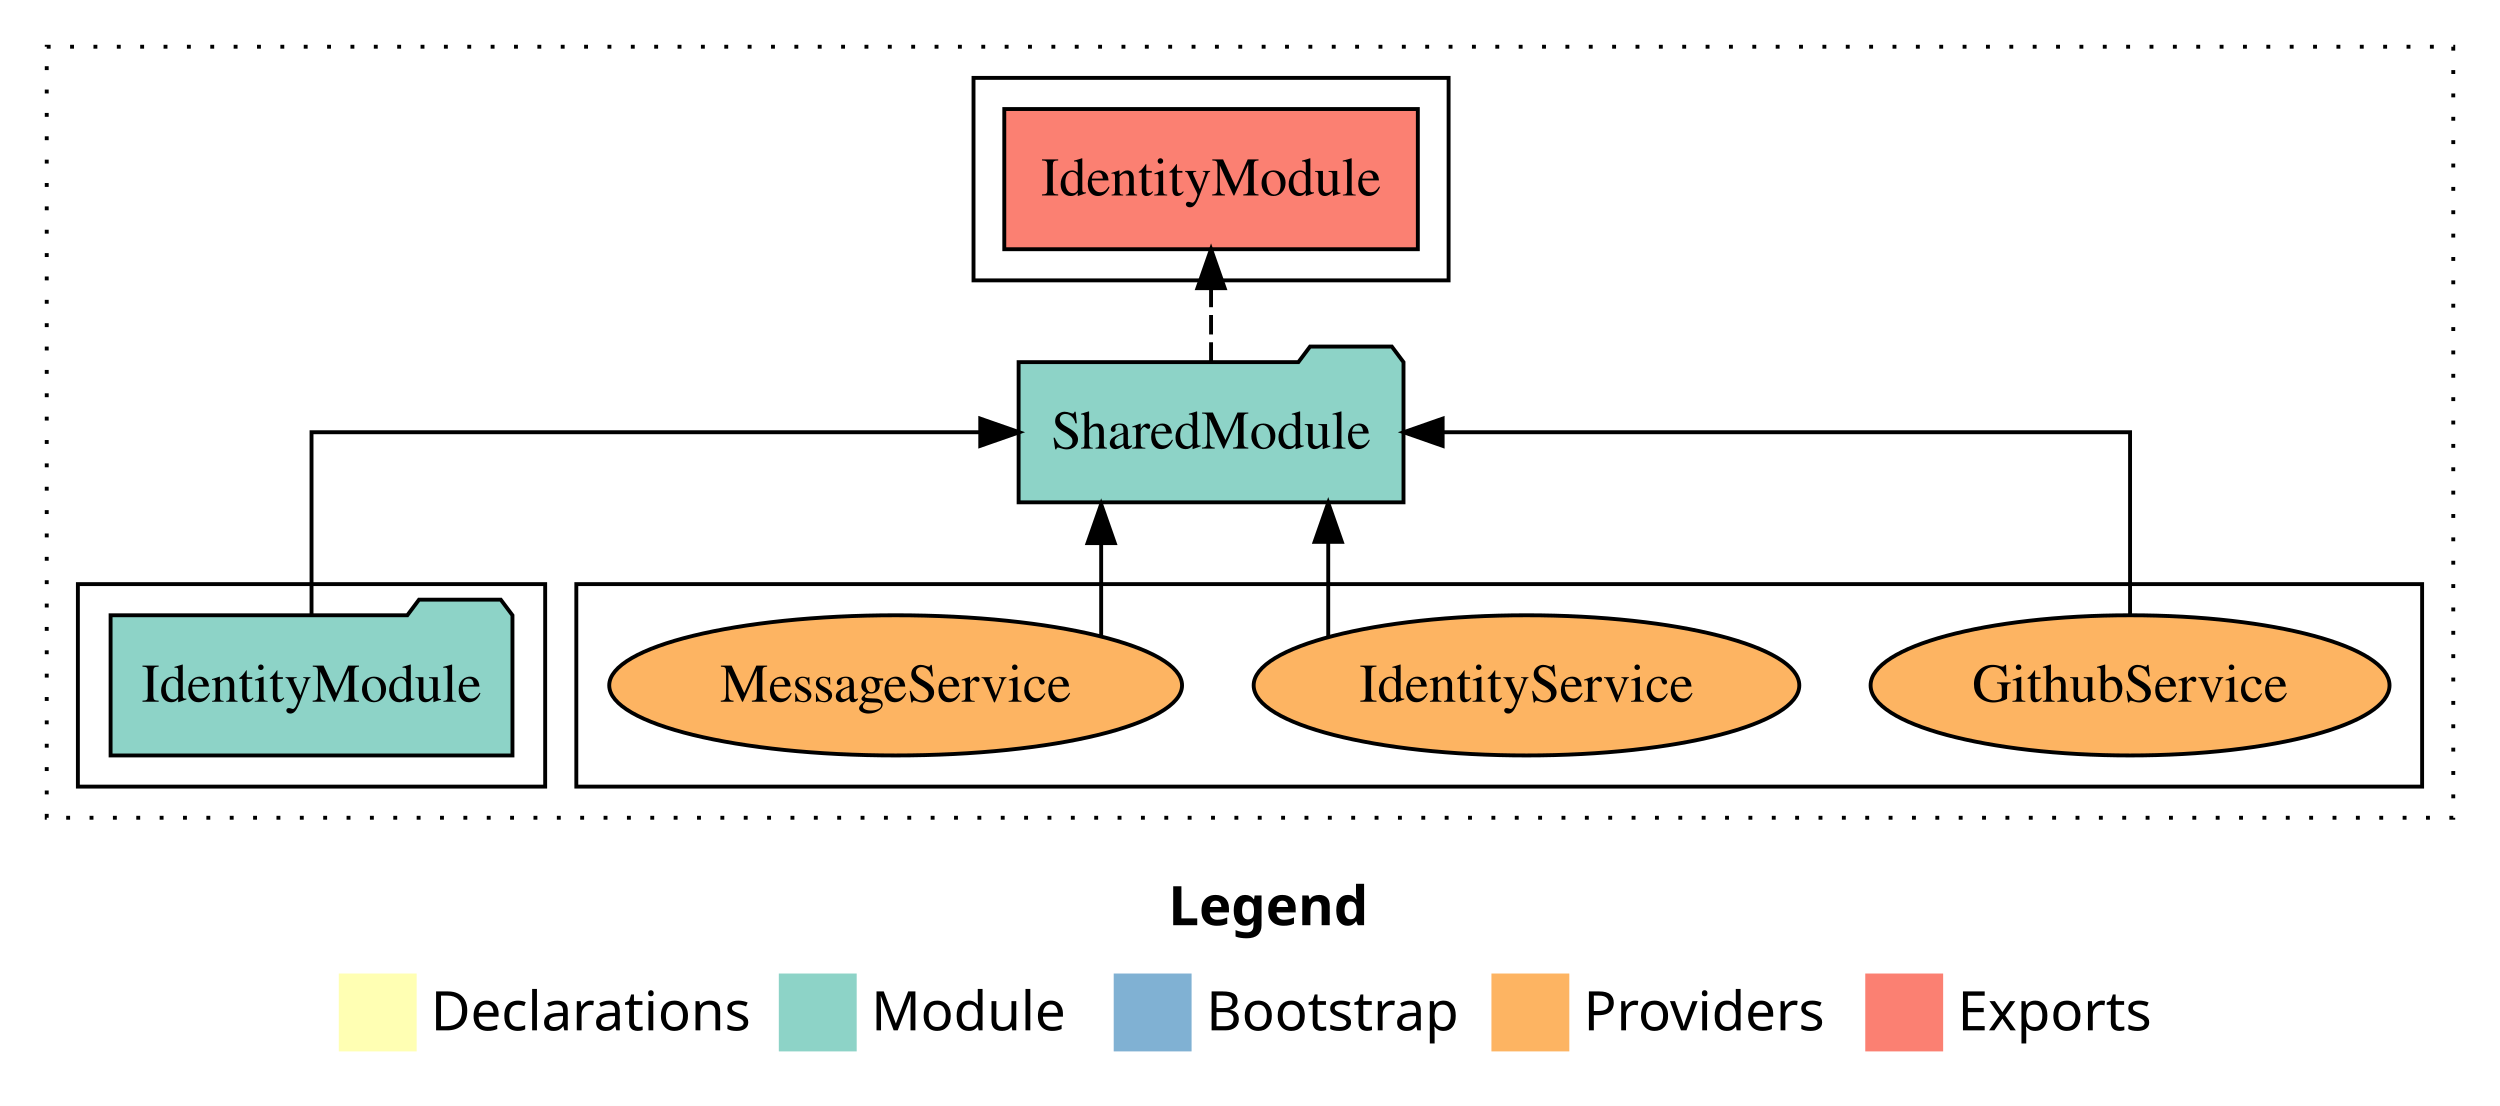
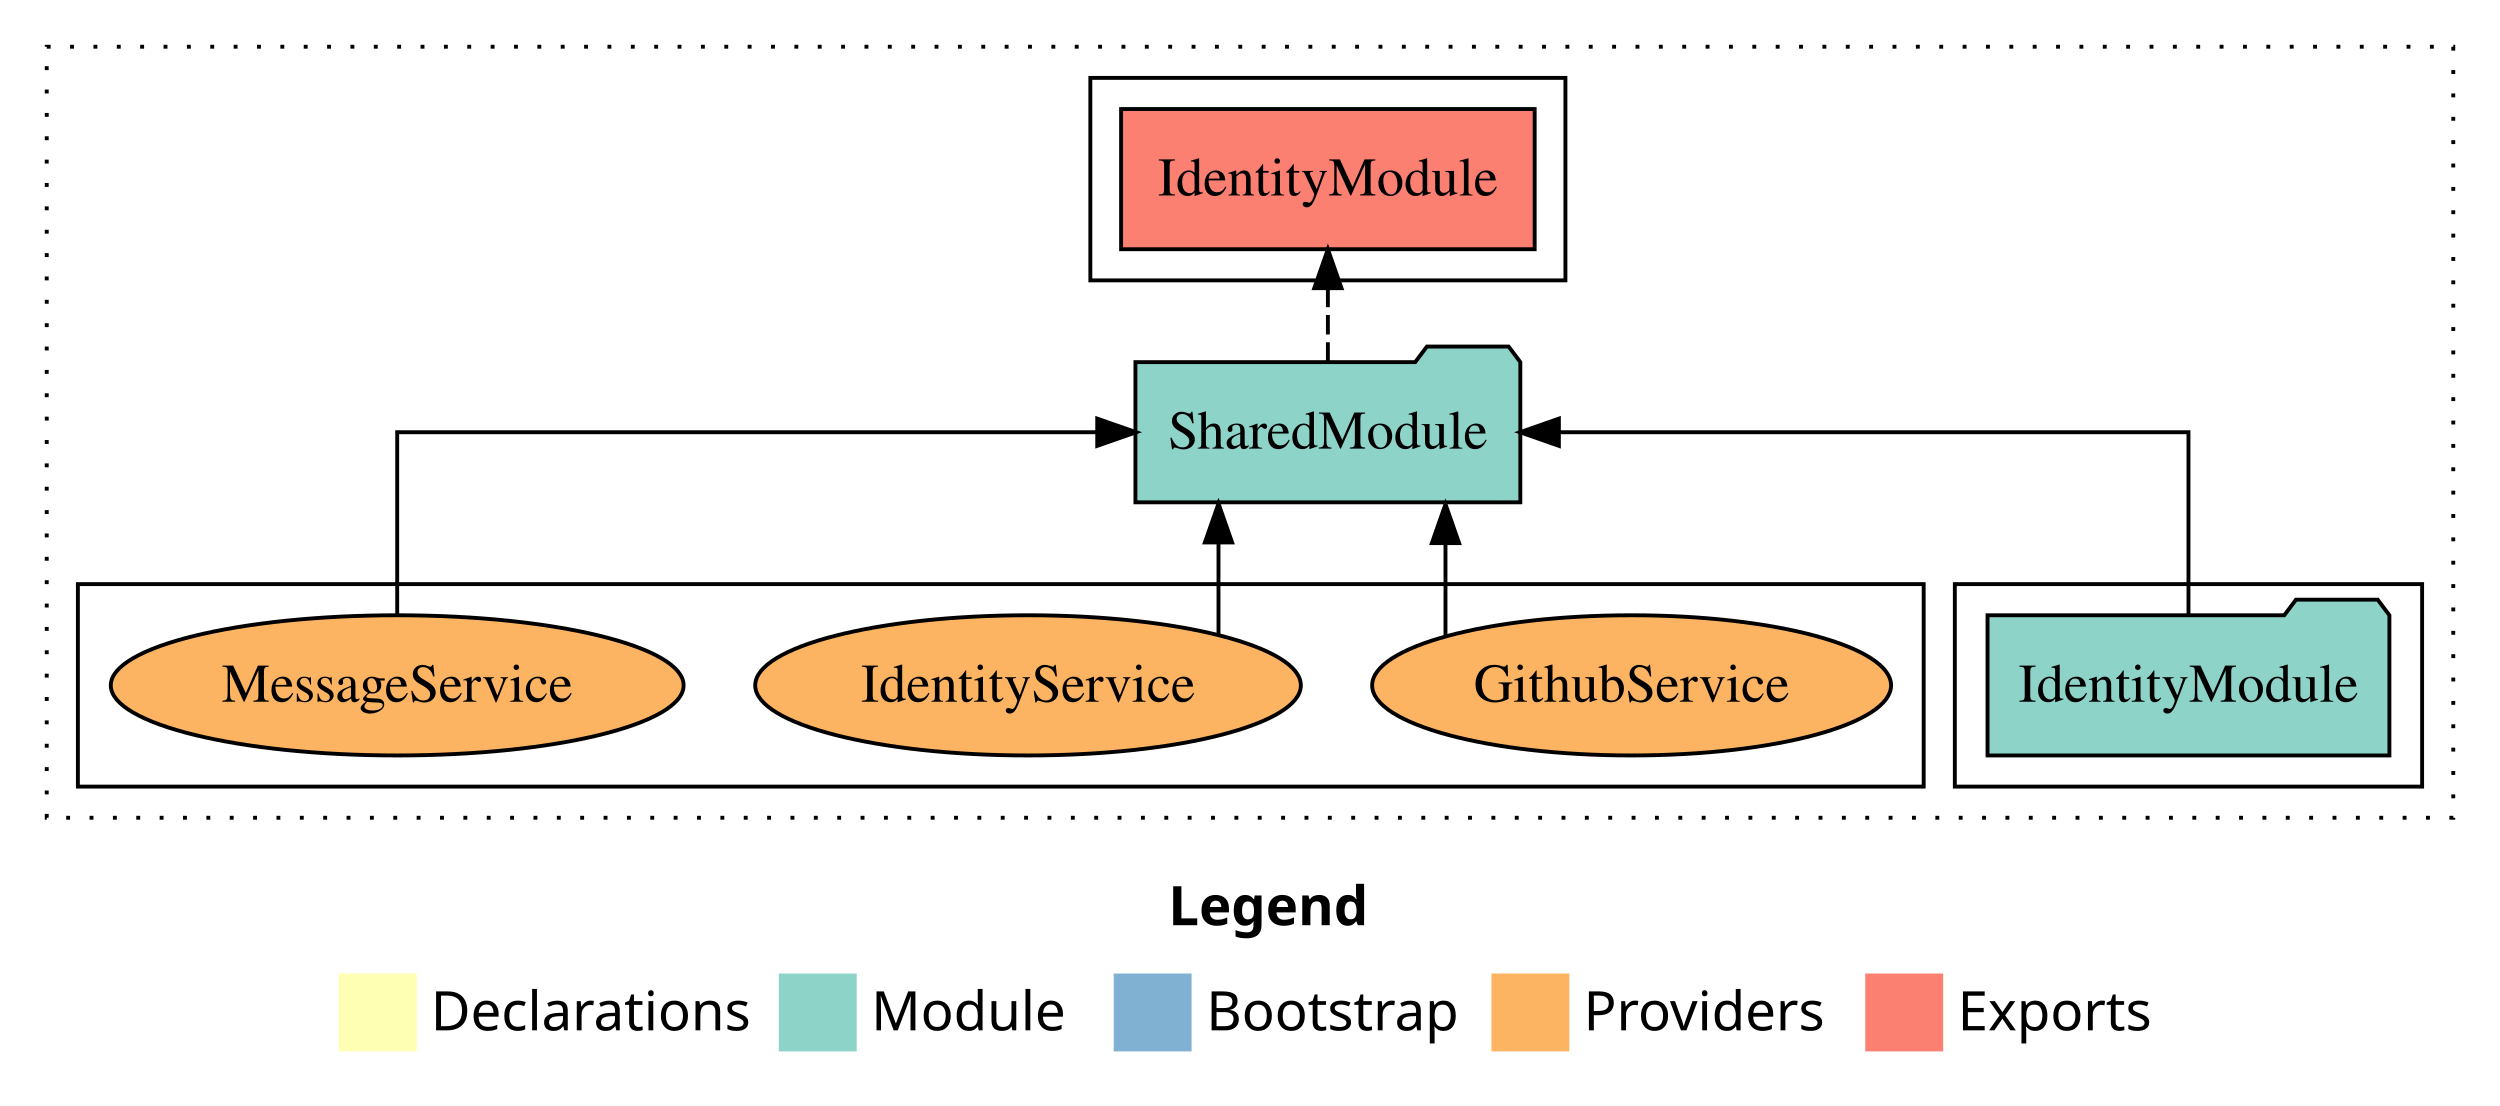
<svg xmlns="http://www.w3.org/2000/svg" width="642pt" height="284pt" viewBox="0.00 0.00 642.00 284.00">
  <g id="graph0" class="graph" transform="scale(1 1) rotate(0) translate(4 280)">
    <polygon fill="white" stroke="transparent" points="-4,4 -4,-280 638,-280 638,4 -4,4" />
    <text text-anchor="start" x="296.01" y="-42.4" font-family="sans-serif" font-weight="bold" font-size="14.00">Legend</text>
    <polygon fill="#ffffb3" stroke="transparent" points="83,-10 83,-30 103,-30 103,-10 83,-10" />
    <text text-anchor="start" x="106.63" y="-15.4" font-family="sans-serif" font-size="14.00">  Declarations</text>
    <polygon fill="#8dd3c7" stroke="transparent" points="196,-10 196,-30 216,-30 216,-10 196,-10" />
    <text text-anchor="start" x="219.73" y="-15.4" font-family="sans-serif" font-size="14.00">  Module</text>
    <polygon fill="#80b1d3" stroke="transparent" points="282,-10 282,-30 302,-30 302,-10 282,-10" />
    <text text-anchor="start" x="305.78" y="-15.4" font-family="sans-serif" font-size="14.00">  Bootstrap</text>
    <polygon fill="#fdb462" stroke="transparent" points="379,-10 379,-30 399,-30 399,-10 379,-10" />
    <text text-anchor="start" x="402.67" y="-15.4" font-family="sans-serif" font-size="14.00">  Providers</text>
    <polygon fill="#fb8072" stroke="transparent" points="475,-10 475,-30 495,-30 495,-10 475,-10" />
    <text text-anchor="start" x="498.73" y="-15.4" font-family="sans-serif" font-size="14.00">  Exports</text>
    <g id="clust1" class="cluster">
      <polygon fill="none" stroke="black" stroke-dasharray="1,5" points="8,-70 8,-268 626,-268 626,-70 8,-70" />
    </g>
-     <g id="clust4" class="cluster">
-       <polygon fill="none" stroke="black" points="246,-208 246,-260 368,-260 368,-208 246,-208" />
+     <g id="clust3" class="cluster">
+       <polygon fill="none" stroke="black" points="498,-78 498,-130 618,-130 618,-78 498,-78" />
    </g>
    <g id="clust6" class="cluster">
-       <polygon fill="none" stroke="black" points="144,-78 144,-130 618,-130 618,-78 144,-78" />
+       <polygon fill="none" stroke="black" points="16,-78 16,-130 490,-130 490,-78 16,-78" />
    </g>
-     <g id="clust3" class="cluster">
-       <polygon fill="none" stroke="black" points="16,-78 16,-130 136,-130 136,-78 16,-78" />
+     <g id="clust4" class="cluster">
+       <polygon fill="none" stroke="black" points="276,-208 276,-260 398,-260 398,-208 276,-208" />
    </g>
    <g id="node1" class="node">
-       <polygon fill="#8dd3c7" stroke="black" points="127.6,-122 124.6,-126 103.6,-126 100.6,-122 24.4,-122 24.4,-86 127.6,-86 127.6,-122" />
-       <text text-anchor="middle" x="76" y="-99.8" font-family="Times,serif" font-size="14.00">IdentityModule</text>
+       <polygon fill="#8dd3c7" stroke="black" points="609.6,-122 606.6,-126 585.6,-126 582.6,-122 506.4,-122 506.4,-86 609.6,-86 609.6,-122" />
+       <text text-anchor="middle" x="558" y="-99.8" font-family="Times,serif" font-size="14.00">IdentityModule</text>
    </g>
    <g id="node2" class="node">
-       <polygon fill="#8dd3c7" stroke="black" points="356.42,-187 353.42,-191 332.42,-191 329.42,-187 257.58,-187 257.58,-151 356.42,-151 356.42,-187" />
-       <text text-anchor="middle" x="307" y="-164.8" font-family="Times,serif" font-size="14.00">SharedModule</text>
+       <polygon fill="#8dd3c7" stroke="black" points="386.42,-187 383.42,-191 362.42,-191 359.42,-187 287.58,-187 287.58,-151 386.42,-151 386.42,-187" />
+       <text text-anchor="middle" x="337" y="-164.8" font-family="Times,serif" font-size="14.00">SharedModule</text>
    </g>
    <g id="edge1" class="edge">
-       <path fill="none" stroke="black" d="M76,-122.11C76,-141.34 76,-169 76,-169 76,-169 247.73,-169 247.73,-169" />
-       <polygon fill="black" stroke="black" points="247.73,-172.5 257.73,-169 247.73,-165.5 247.73,-172.5" />
+       <path fill="none" stroke="black" d="M558,-122.11C558,-141.34 558,-169 558,-169 558,-169 396.32,-169 396.32,-169" />
+       <polygon fill="black" stroke="black" points="396.32,-165.5 386.32,-169 396.32,-172.5 396.32,-165.5" />
    </g>
    <g id="node3" class="node">
-       <polygon fill="#fb8072" stroke="black" points="360.1,-252 253.9,-252 253.9,-216 360.1,-216 360.1,-252" />
-       <text text-anchor="middle" x="307" y="-229.8" font-family="Times,serif" font-size="14.00">IdentityModule </text>
+       <polygon fill="#fb8072" stroke="black" points="390.1,-252 283.9,-252 283.9,-216 390.1,-216 390.1,-252" />
+       <text text-anchor="middle" x="337" y="-229.8" font-family="Times,serif" font-size="14.00">IdentityModule </text>
    </g>
    <g id="edge2" class="edge">
-       <path fill="none" stroke="black" stroke-dasharray="5,2" d="M307,-187.11C307,-187.11 307,-205.99 307,-205.99" />
-       <polygon fill="black" stroke="black" points="303.5,-205.99 307,-215.99 310.5,-205.99 303.5,-205.99" />
+       <path fill="none" stroke="black" stroke-dasharray="5,2" d="M337,-187.11C337,-187.11 337,-205.99 337,-205.99" />
+       <polygon fill="black" stroke="black" points="333.5,-205.99 337,-215.99 340.5,-205.99 333.5,-205.99" />
    </g>
    <g id="node4" class="node">
-       <ellipse fill="#fdb462" stroke="black" cx="543" cy="-104" rx="66.63" ry="18" />
-       <text text-anchor="middle" x="543" y="-99.8" font-family="Times,serif" font-size="14.00">GithubService</text>
+       <ellipse fill="#fdb462" stroke="black" cx="415" cy="-104" rx="66.63" ry="18" />
+       <text text-anchor="middle" x="415" y="-99.8" font-family="Times,serif" font-size="14.00">GithubService</text>
    </g>
    <g id="edge3" class="edge">
-       <path fill="none" stroke="black" d="M543,-122.11C543,-141.34 543,-169 543,-169 543,-169 366.47,-169 366.47,-169" />
-       <polygon fill="black" stroke="black" points="366.47,-165.5 356.47,-169 366.47,-172.5 366.47,-165.5" />
+       <path fill="none" stroke="black" d="M367.2,-116.84C367.2,-116.84 367.2,-140.52 367.2,-140.52" />
+       <polygon fill="black" stroke="black" points="363.7,-140.52 367.2,-150.52 370.7,-140.52 363.7,-140.52" />
    </g>
    <g id="node5" class="node">
-       <ellipse fill="#fdb462" stroke="black" cx="388" cy="-104" rx="70.06" ry="18" />
-       <text text-anchor="middle" x="388" y="-99.8" font-family="Times,serif" font-size="14.00">IdentityService</text>
+       <ellipse fill="#fdb462" stroke="black" cx="260" cy="-104" rx="70.06" ry="18" />
+       <text text-anchor="middle" x="260" y="-99.8" font-family="Times,serif" font-size="14.00">IdentityService</text>
    </g>
    <g id="edge4" class="edge">
-       <path fill="none" stroke="black" d="M337.09,-116.53C337.09,-116.53 337.09,-140.85 337.09,-140.85" />
-       <polygon fill="black" stroke="black" points="333.59,-140.85 337.09,-150.85 340.59,-140.85 333.59,-140.85" />
+       <path fill="none" stroke="black" d="M308.91,-117.15C308.91,-117.15 308.91,-140.69 308.91,-140.69" />
+       <polygon fill="black" stroke="black" points="305.41,-140.69 308.91,-150.69 312.41,-140.69 305.41,-140.69" />
    </g>
    <g id="node6" class="node">
-       <ellipse fill="#fdb462" stroke="black" cx="226" cy="-104" rx="73.55" ry="18" />
-       <text text-anchor="middle" x="226" y="-99.8" font-family="Times,serif" font-size="14.00">MessageService</text>
+       <ellipse fill="#fdb462" stroke="black" cx="98" cy="-104" rx="73.55" ry="18" />
+       <text text-anchor="middle" x="98" y="-99.8" font-family="Times,serif" font-size="14.00">MessageService</text>
    </g>
    <g id="edge5" class="edge">
-       <path fill="none" stroke="black" d="M278.78,-116.84C278.78,-116.84 278.78,-140.52 278.78,-140.52" />
-       <polygon fill="black" stroke="black" points="275.28,-140.52 278.78,-150.52 282.28,-140.52 275.28,-140.52" />
+       <path fill="none" stroke="black" d="M98,-122.11C98,-141.34 98,-169 98,-169 98,-169 277.77,-169 277.77,-169" />
+       <polygon fill="black" stroke="black" points="277.77,-172.5 287.77,-169 277.77,-165.5 277.77,-172.5" />
    </g>
  </g>
</svg>
